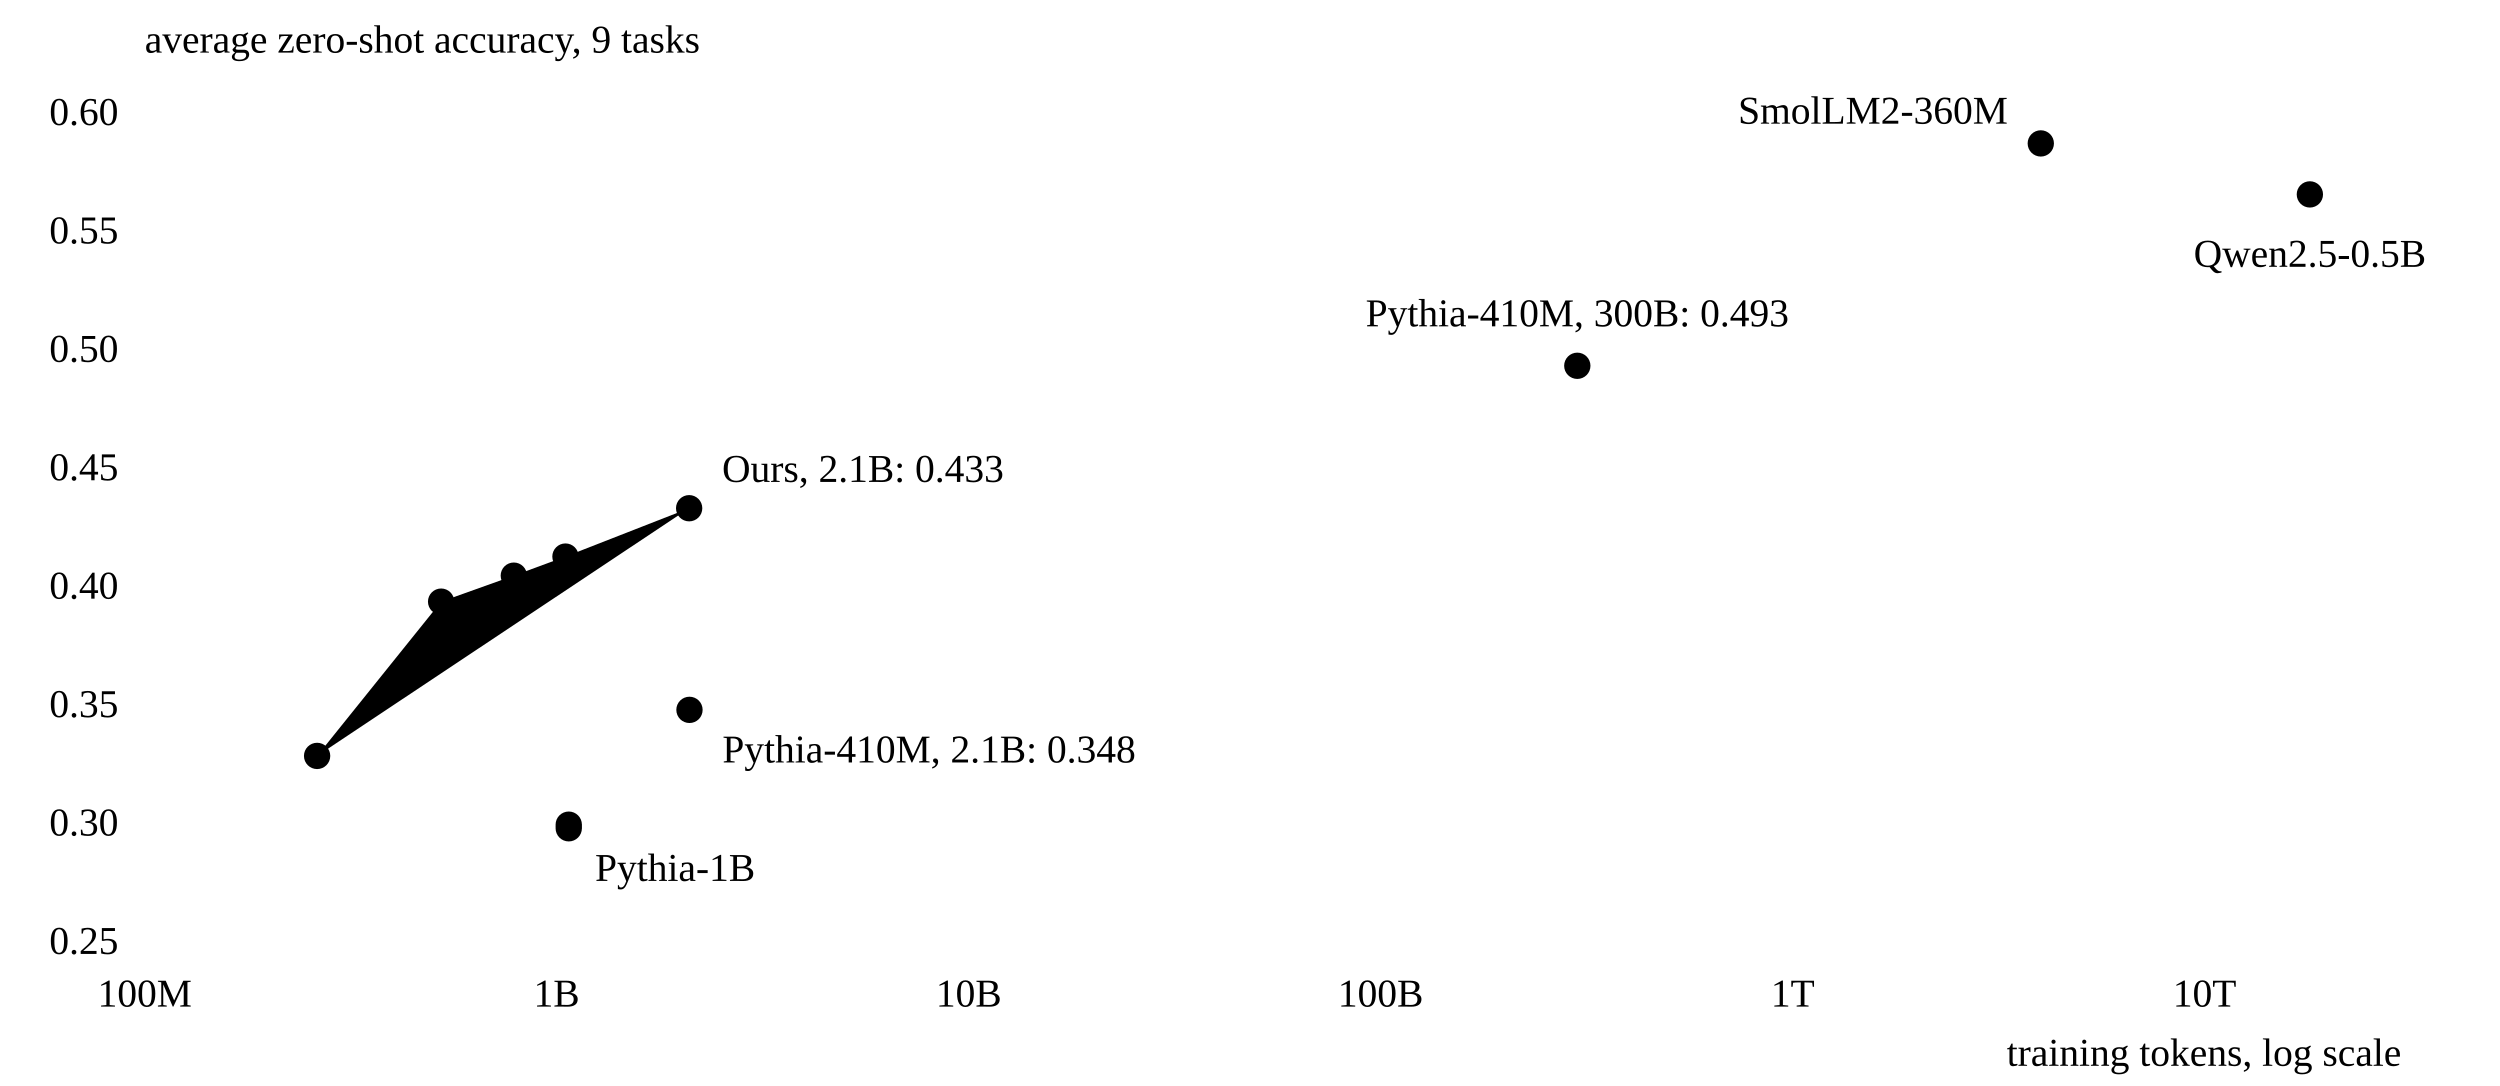
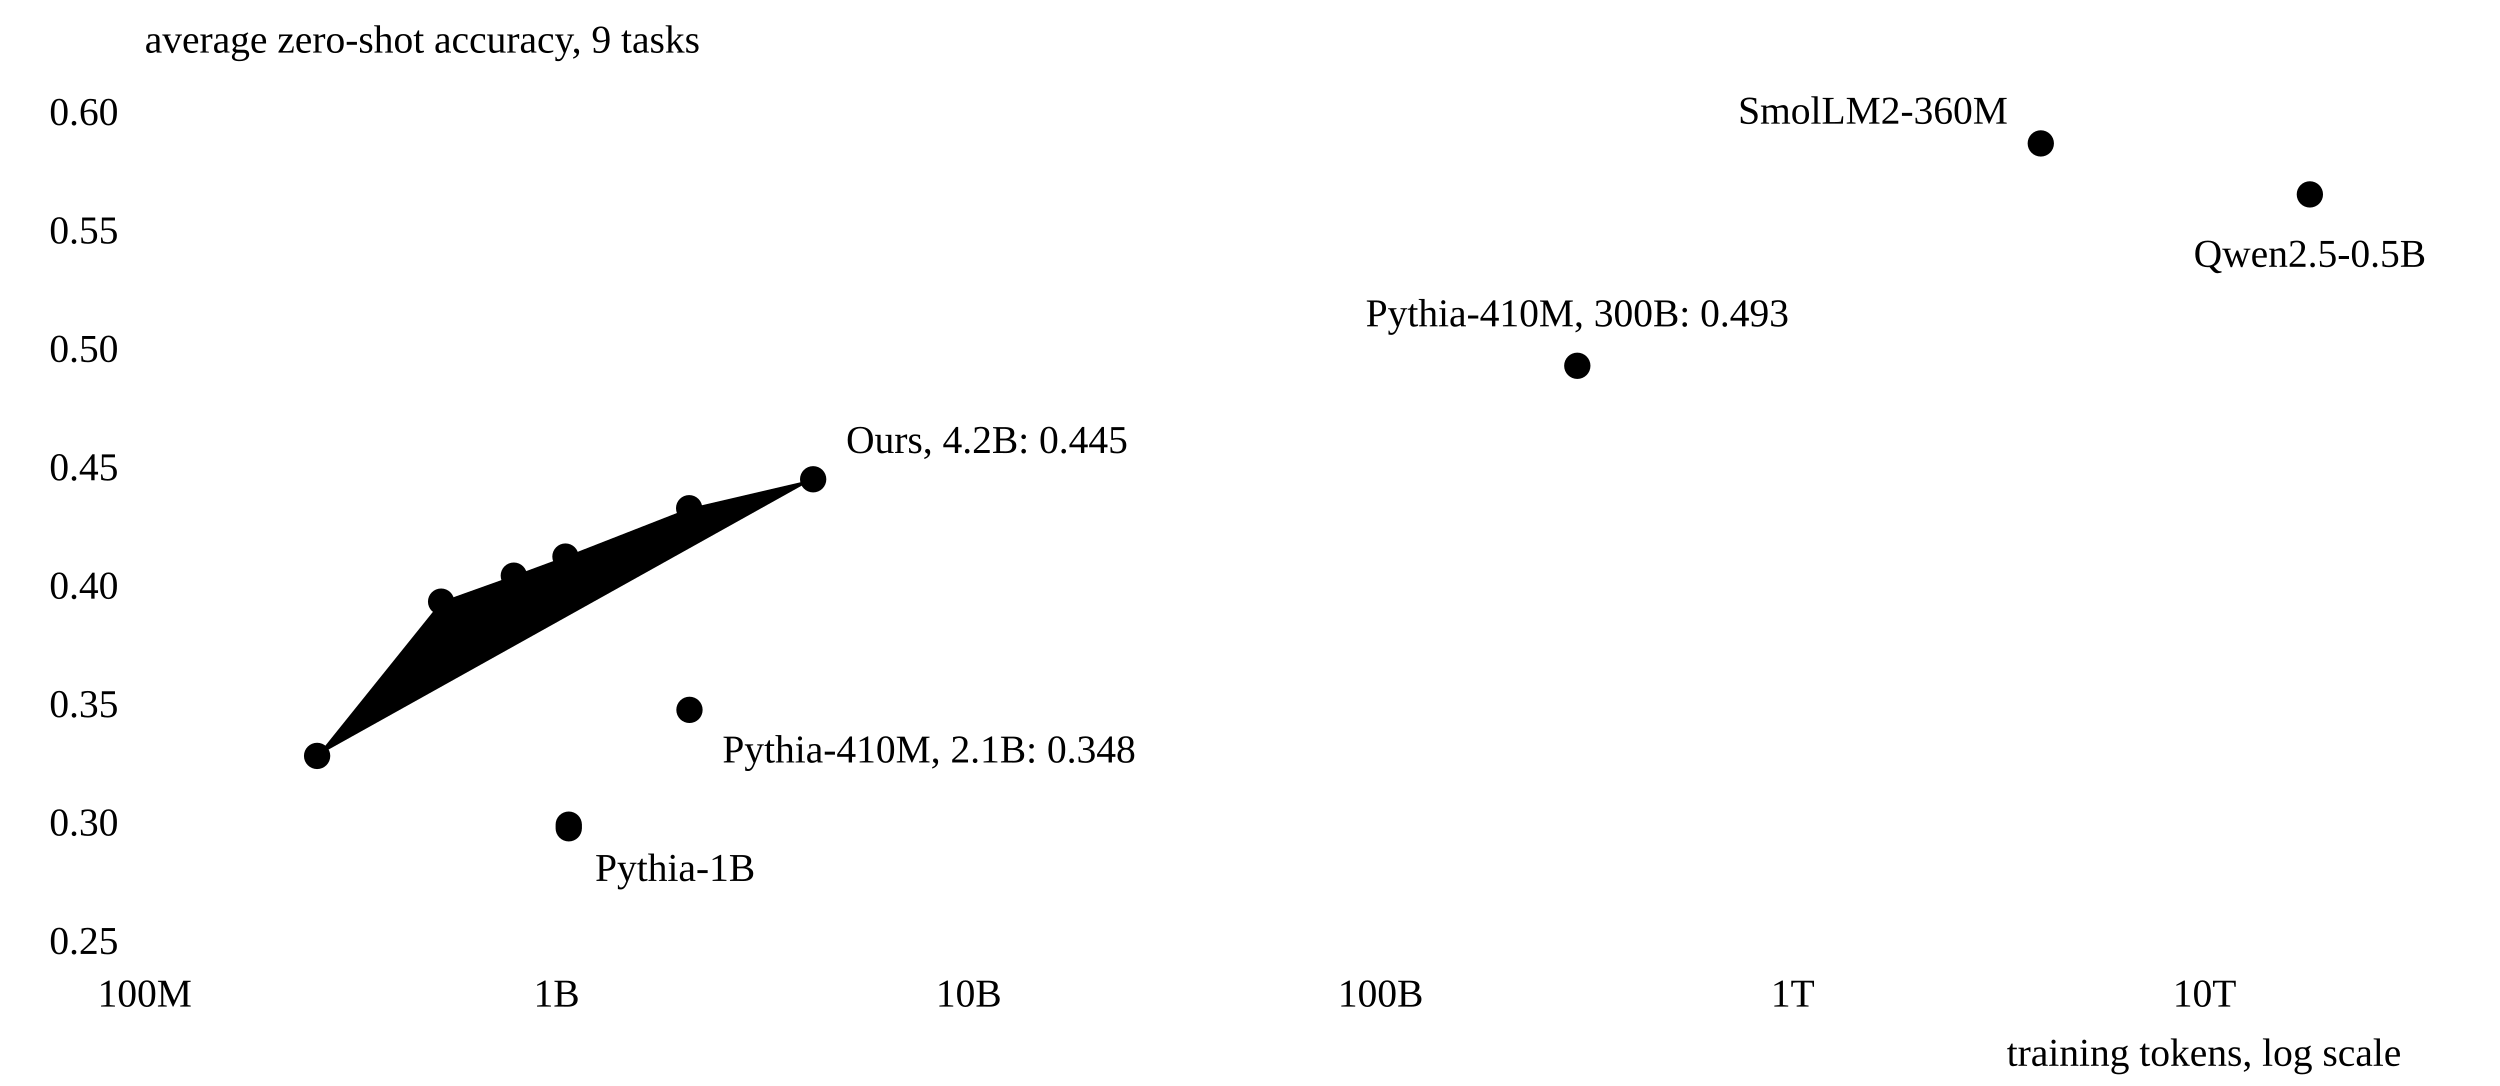
<svg class="chart" viewBox="0 0 760 330" role="img" aria-labelledby="accuracy-against-trainin-t accuracy-against-trainin-d">
  <text class="axis-label" x="44" y="16">average zero-shot accuracy, 9 tasks</text>
  <line class="grid" x1="44" x2="730" y1="286.0" y2="286.0" />
  <text class="tick" x="36" y="290.0" text-anchor="end">0.25</text>
  <line class="grid" x1="44" x2="730" y1="250.0" y2="250.0" />
  <text class="tick" x="36" y="254.0" text-anchor="end">0.30</text>
  <line class="grid" x1="44" x2="730" y1="214.0" y2="214.0" />
  <text class="tick" x="36" y="218.0" text-anchor="end">0.35</text>
  <line class="grid" x1="44" x2="730" y1="178.0" y2="178.0" />
  <text class="tick" x="36" y="182.0" text-anchor="end">0.40</text>
  <line class="grid" x1="44" x2="730" y1="142.0" y2="142.0" />
  <text class="tick" x="36" y="146.0" text-anchor="end">0.45</text>
  <line class="grid" x1="44" x2="730" y1="106.0" y2="106.0" />
  <text class="tick" x="36" y="110.0" text-anchor="end">0.50</text>
  <line class="grid" x1="44" x2="730" y1="70.0" y2="70.0" />
  <text class="tick" x="36" y="74.0" text-anchor="end">0.55</text>
  <line class="grid" x1="44" x2="730" y1="34.0" y2="34.0" />
  <text class="tick" x="36" y="38.0" text-anchor="end">0.60</text>
  <text class="tick" x="44.0" y="306" text-anchor="middle">100M</text>
  <text class="tick" x="169.2" y="306" text-anchor="middle">1B</text>
  <text class="tick" x="294.5" y="306" text-anchor="middle">10B</text>
  <text class="tick" x="419.7" y="306" text-anchor="middle">100B</text>
  <text class="tick" x="545.0" y="306" text-anchor="middle">1T</text>
  <text class="tick" x="670.2" y="306" text-anchor="middle">10T</text>
  <text class="axis-label" x="730" y="324" text-anchor="end">training tokens, log scale</text>
  <path class="line line-2" d="M172.9,250.7 L209.6,215.8" />
  <path class="line line-2 line-gap" d="M209.6,215.8 L479.5,111.2" />
-   <path class="line" d="M96.4,229.8 L134.1,182.9 L156.2,175.0 L171.9,169.2 L209.5,154.5" />
+   <path class="line" d="M96.4,229.8 L134.1,182.9 L156.2,175.0 L171.9,169.2 L209.5,154.5 L247.2,145.7" />
  <circle class="dot dot-2" cx="172.9" cy="250.7" r="4" />
  <circle class="dot dot-2" cx="209.6" cy="215.8" r="4" />
  <circle class="dot dot-2" cx="479.5" cy="111.2" r="4" />
  <circle class="dot" cx="96.4" cy="229.8" r="4" />
  <circle class="dot" cx="134.1" cy="182.9" r="4" />
  <circle class="dot" cx="156.2" cy="175.0" r="4" />
  <circle class="dot" cx="171.9" cy="169.2" r="4" />
  <circle class="dot" cx="209.5" cy="154.5" r="4" />
+   <circle class="dot" cx="247.2" cy="145.7" r="4" />
  <circle class="dot dot-other" cx="172.9" cy="251.8" r="4" />
  <text class="note" x="180.9" y="267.8" text-anchor="start">Pythia-1B</text>
  <circle class="dot dot-other" cx="620.4" cy="43.6" r="4" />
  <text class="note" x="610.4" y="37.6" text-anchor="end">SmolLM2-360M</text>
  <circle class="dot dot-other" cx="702.2" cy="59.1" r="4" />
  <text class="note" x="702.2" y="81.1" text-anchor="middle">Qwen2.5-0.5B</text>
-   <text class="value" x="219.5" y="146.5">Ours, 2.1B: 0.433</text>
+   <text class="value" x="257.2" y="137.7">Ours, 4.2B: 0.445</text>
  <text class="value value-2" x="219.6" y="231.8">Pythia-410M, 2.1B: 0.348</text>
  <text class="value value-2" x="479.5" y="99.2" text-anchor="middle">Pythia-410M, 300B: 0.493</text>
</svg>
